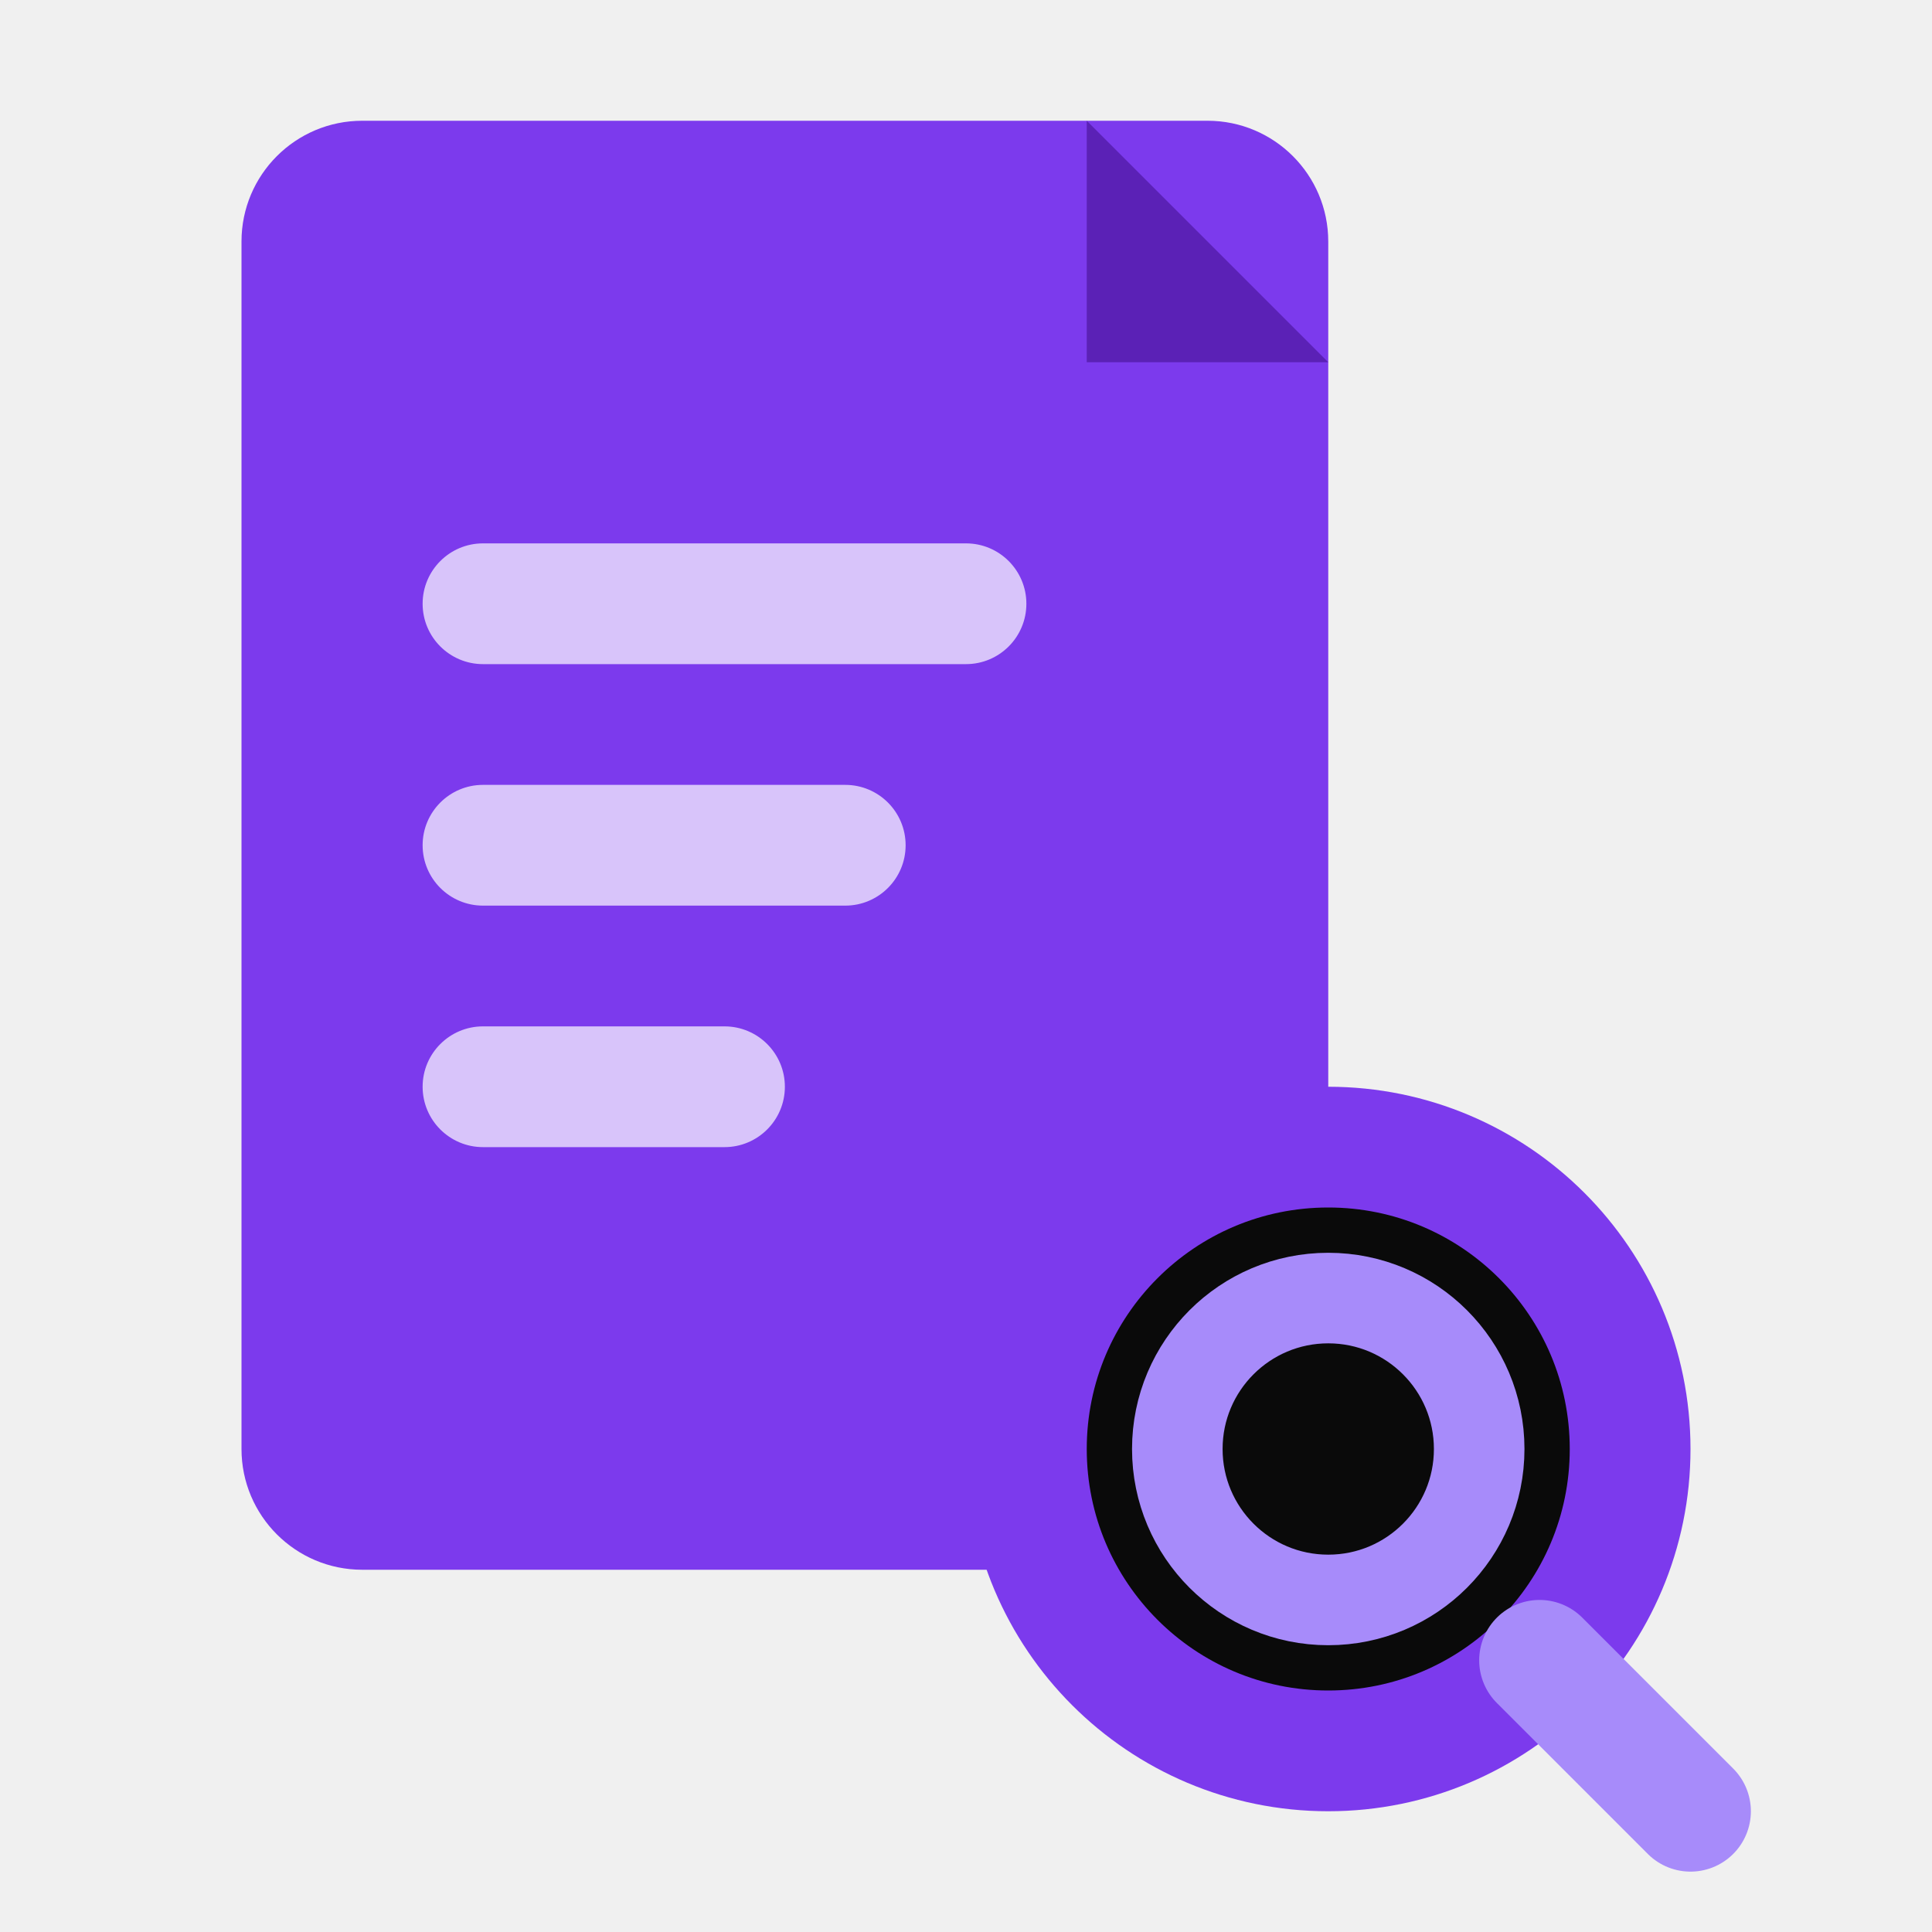
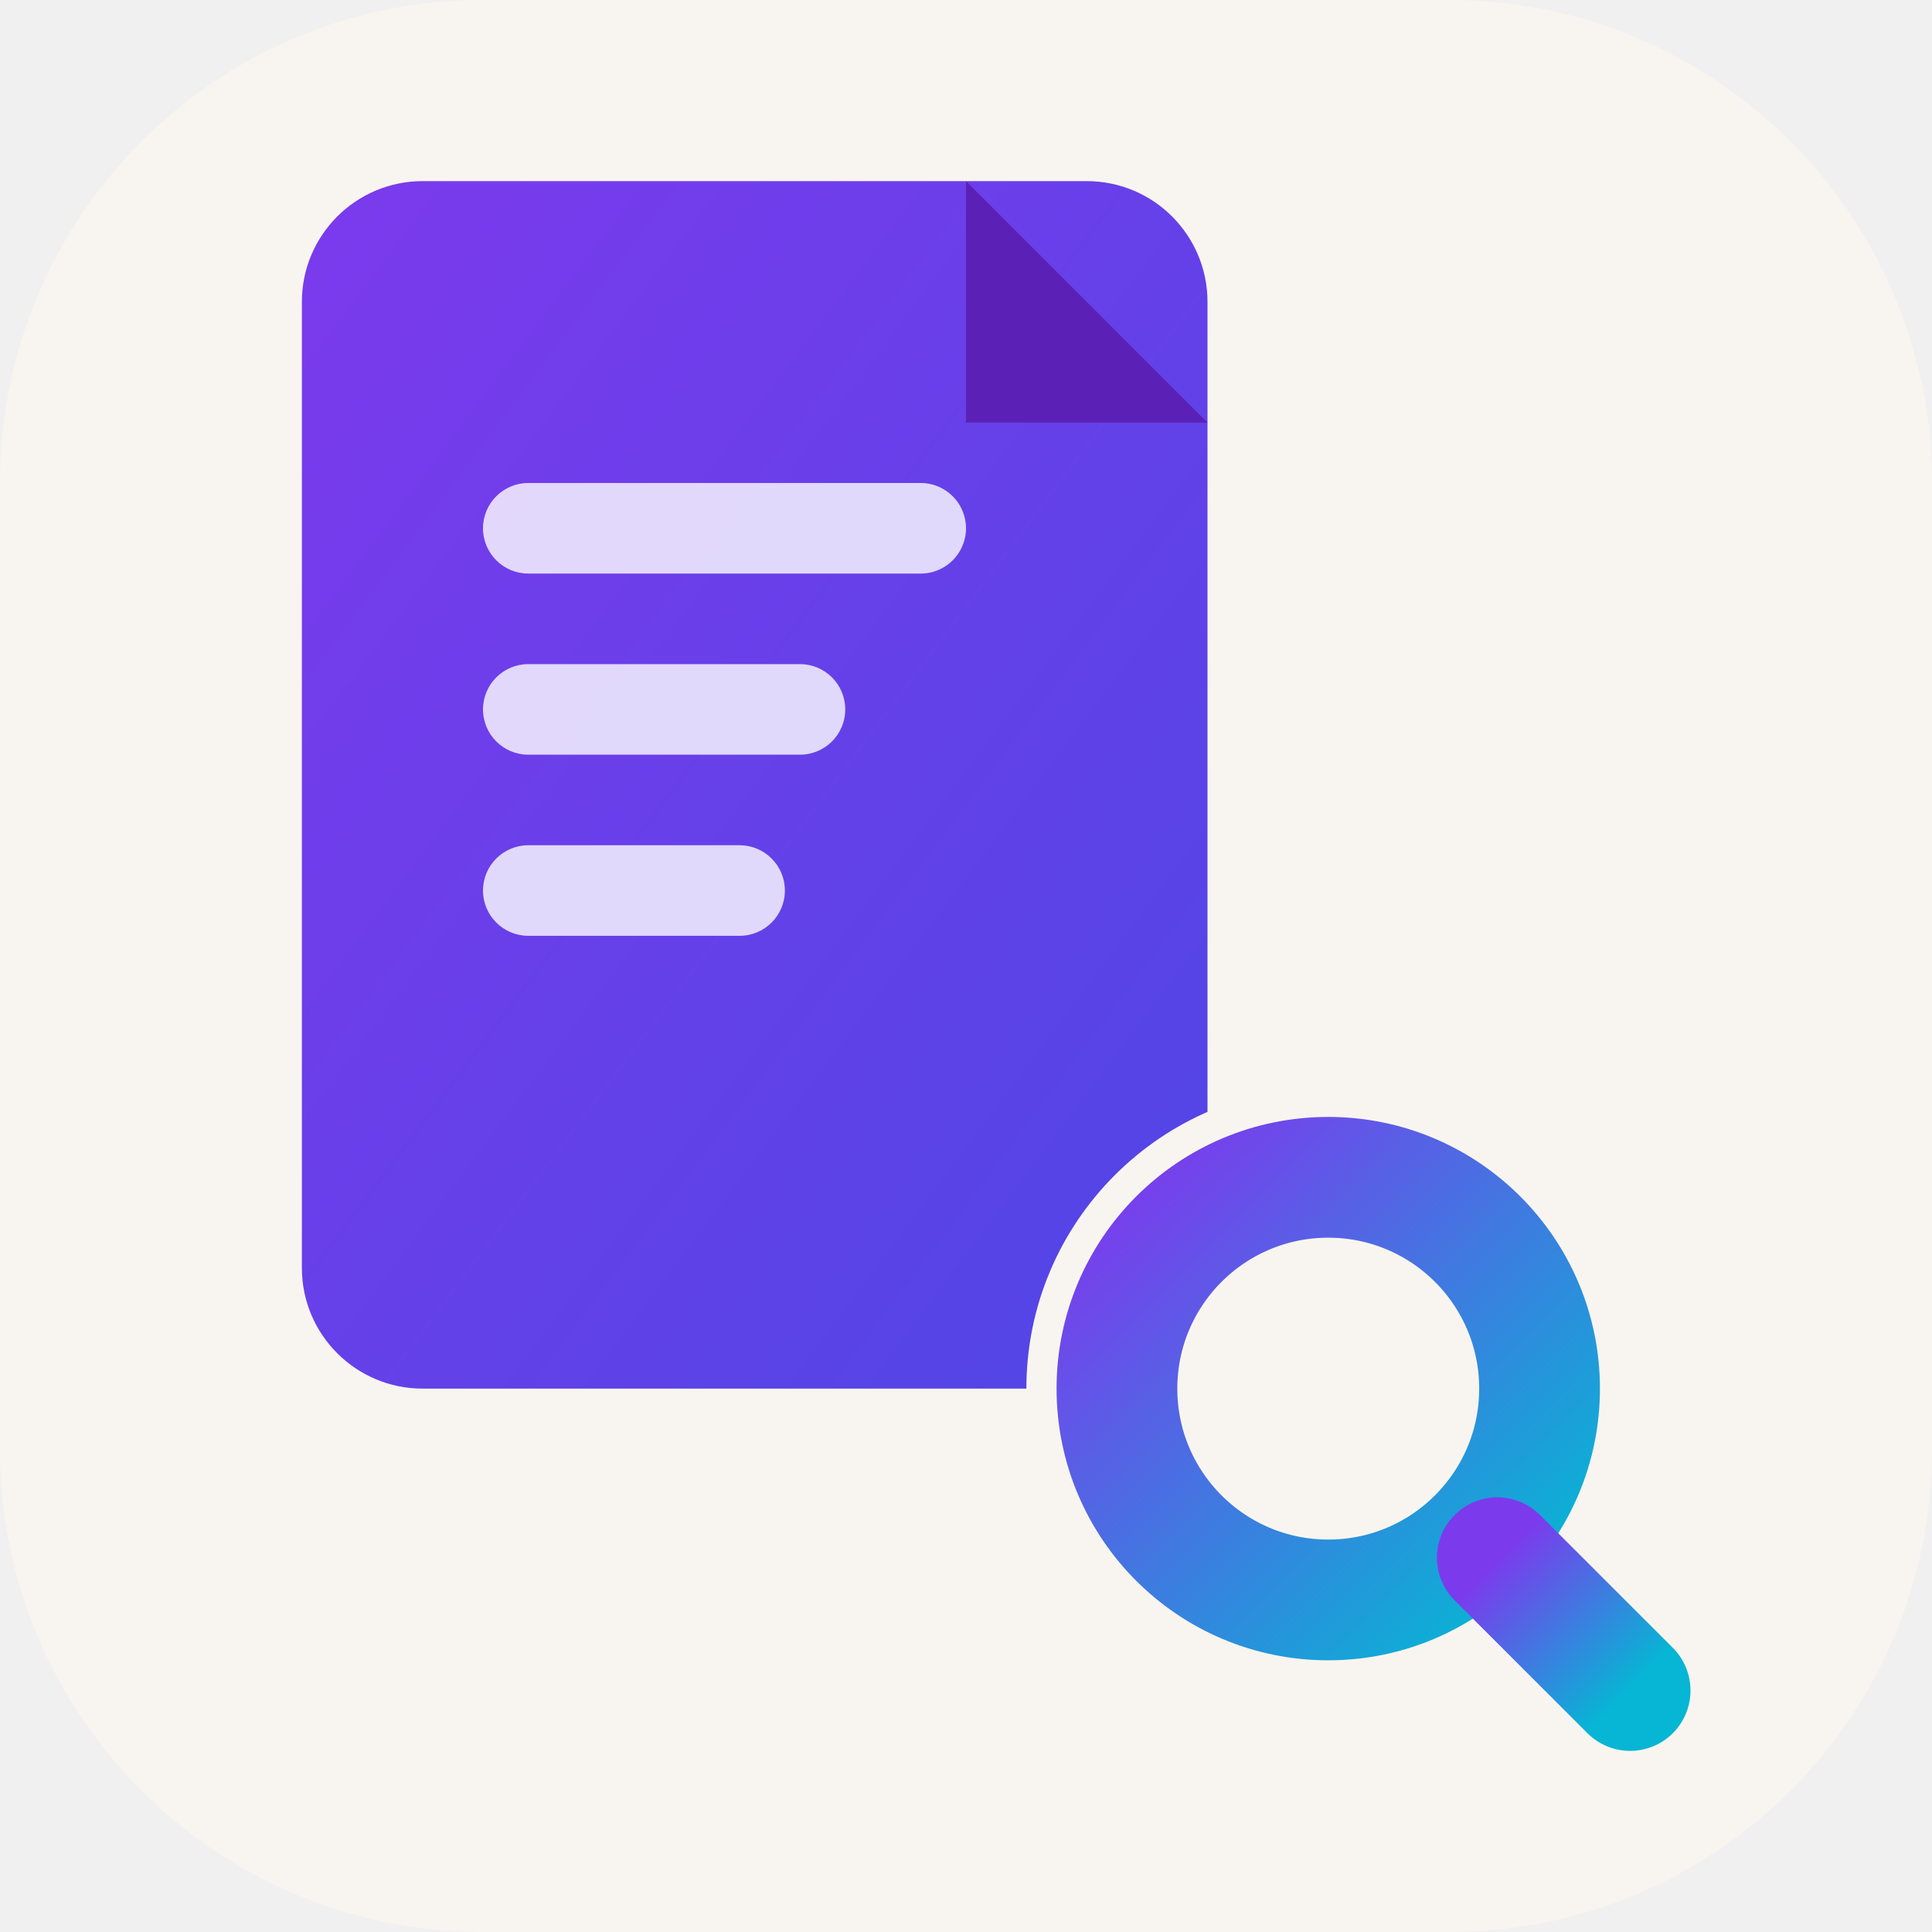
- <svg xmlns="http://www.w3.org/2000/svg" viewBox="0 0 32 32" fill="none">
-   <rect x="4" y="2" width="18" height="24" rx="2" fill="#7c3aed" />
-   <path d="M18 2 L22 6 L18 6 Z" fill="#5b21b6" />
-   <rect x="7" y="9" width="10" height="2" rx="1" fill="white" opacity="0.7" />
-   <rect x="7" y="13" width="8" height="2" rx="1" fill="white" opacity="0.7" />
-   <rect x="7" y="17" width="6" height="2" rx="1" fill="white" opacity="0.7" />
-   <circle cx="22" cy="24" r="5" fill="#0a0a0a" stroke="#7c3aed" stroke-width="2" />
-   <circle cx="22" cy="24" r="2.5" fill="none" stroke="#a78bfa" stroke-width="1.5" />
-   <line x1="25.5" y1="27.5" x2="28" y2="30" stroke="#a78bfa" stroke-width="2" stroke-linecap="round" />
+ <svg xmlns="http://www.w3.org/2000/svg" viewBox="0 0 32 32">
+   <rect width="32" height="32" rx="8" fill="#f8f5f0" />
+   <rect x="5" y="3" width="15" height="20" rx="2" fill="url(#g)" />
+   <path d="M16 3 L20 7 L16 7 Z" fill="#5b21b6" />
+   <rect x="8" y="8" width="8" height="1.5" rx="0.75" fill="white" opacity="0.8" />
+   <rect x="8" y="11" width="6" height="1.5" rx="0.75" fill="white" opacity="0.8" />
+   <rect x="8" y="14" width="5" height="1.5" rx="0.75" fill="white" opacity="0.8" />
+   <circle cx="22" cy="23" r="5" fill="#f8f5f0" />
+   <circle cx="22" cy="23" r="3.5" fill="none" stroke="url(#g2)" stroke-width="2" />
+   <line x1="24.8" y1="25.8" x2="27" y2="28" stroke="url(#g2)" stroke-width="2" stroke-linecap="round" />
+   <defs>
+     <linearGradient id="g" x1="0" y1="0" x2="1" y2="1">
+       <stop offset="0%" stop-color="#7c3aed" />
+       <stop offset="100%" stop-color="#4f46e5" />
+     </linearGradient>
+     <linearGradient id="g2" x1="0" y1="0" x2="1" y2="1">
+       <stop offset="0%" stop-color="#7c3aed" />
+       <stop offset="100%" stop-color="#06b6d4" />
+     </linearGradient>
+   </defs>
</svg>
